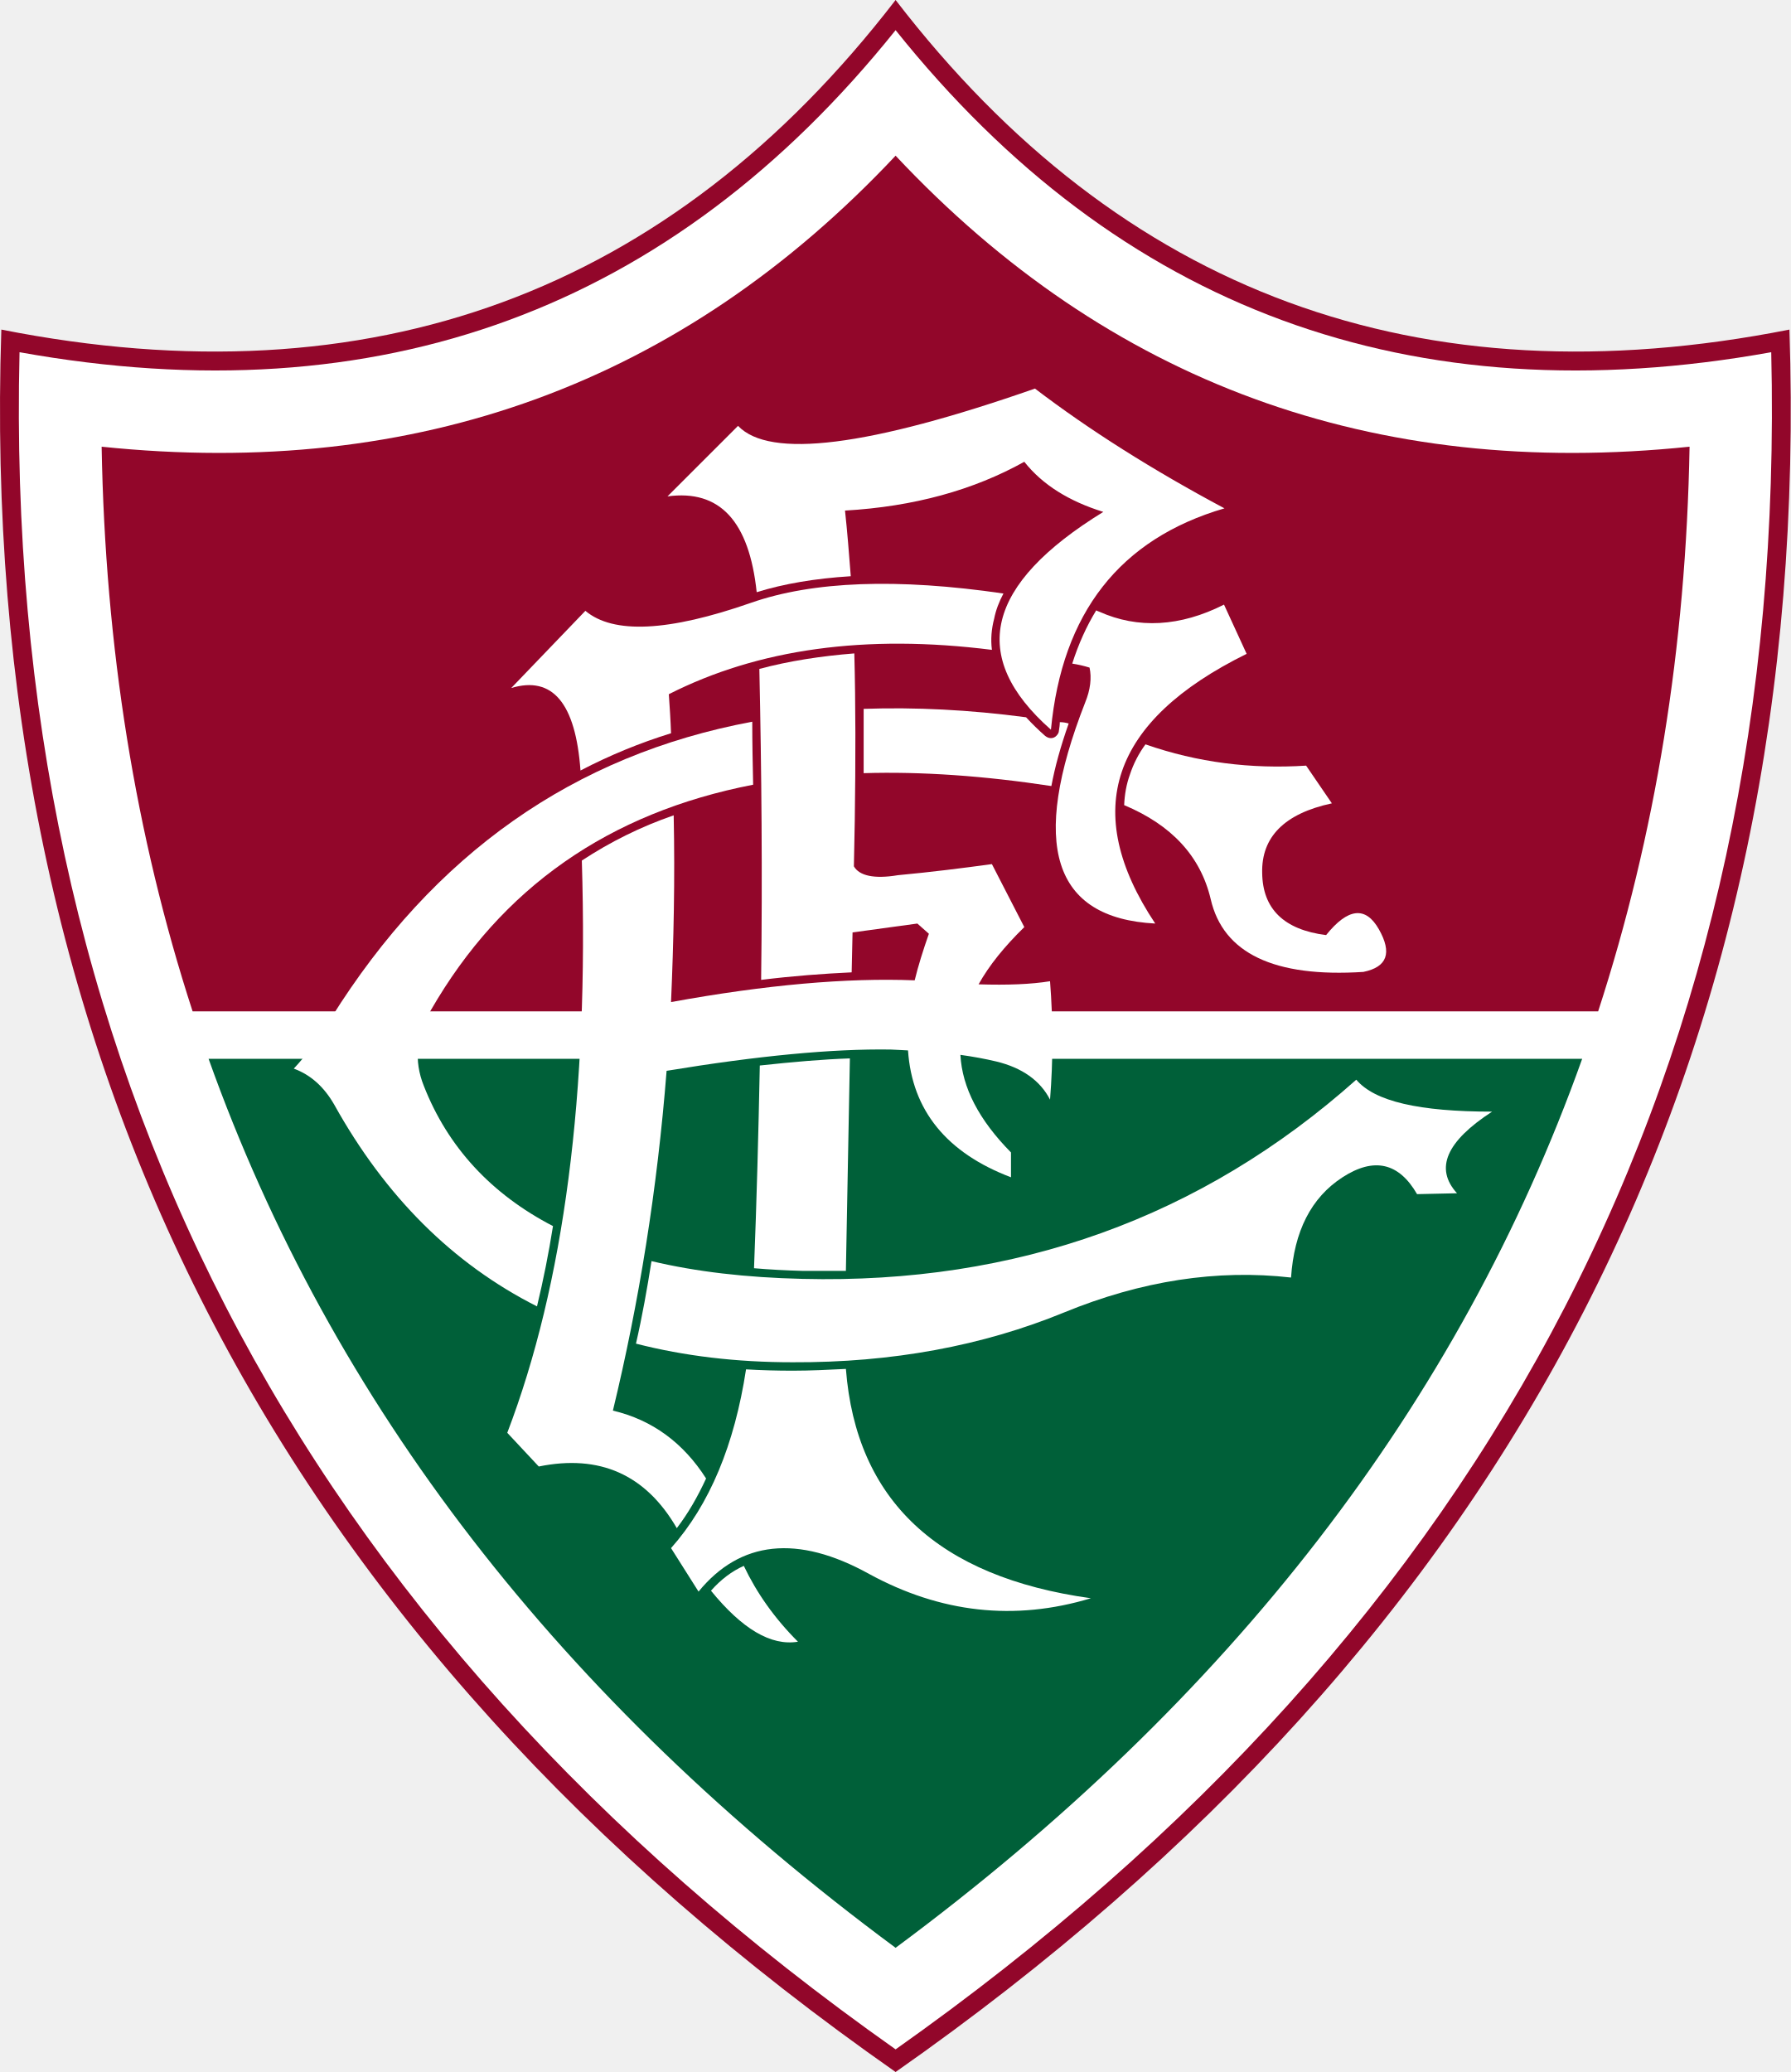
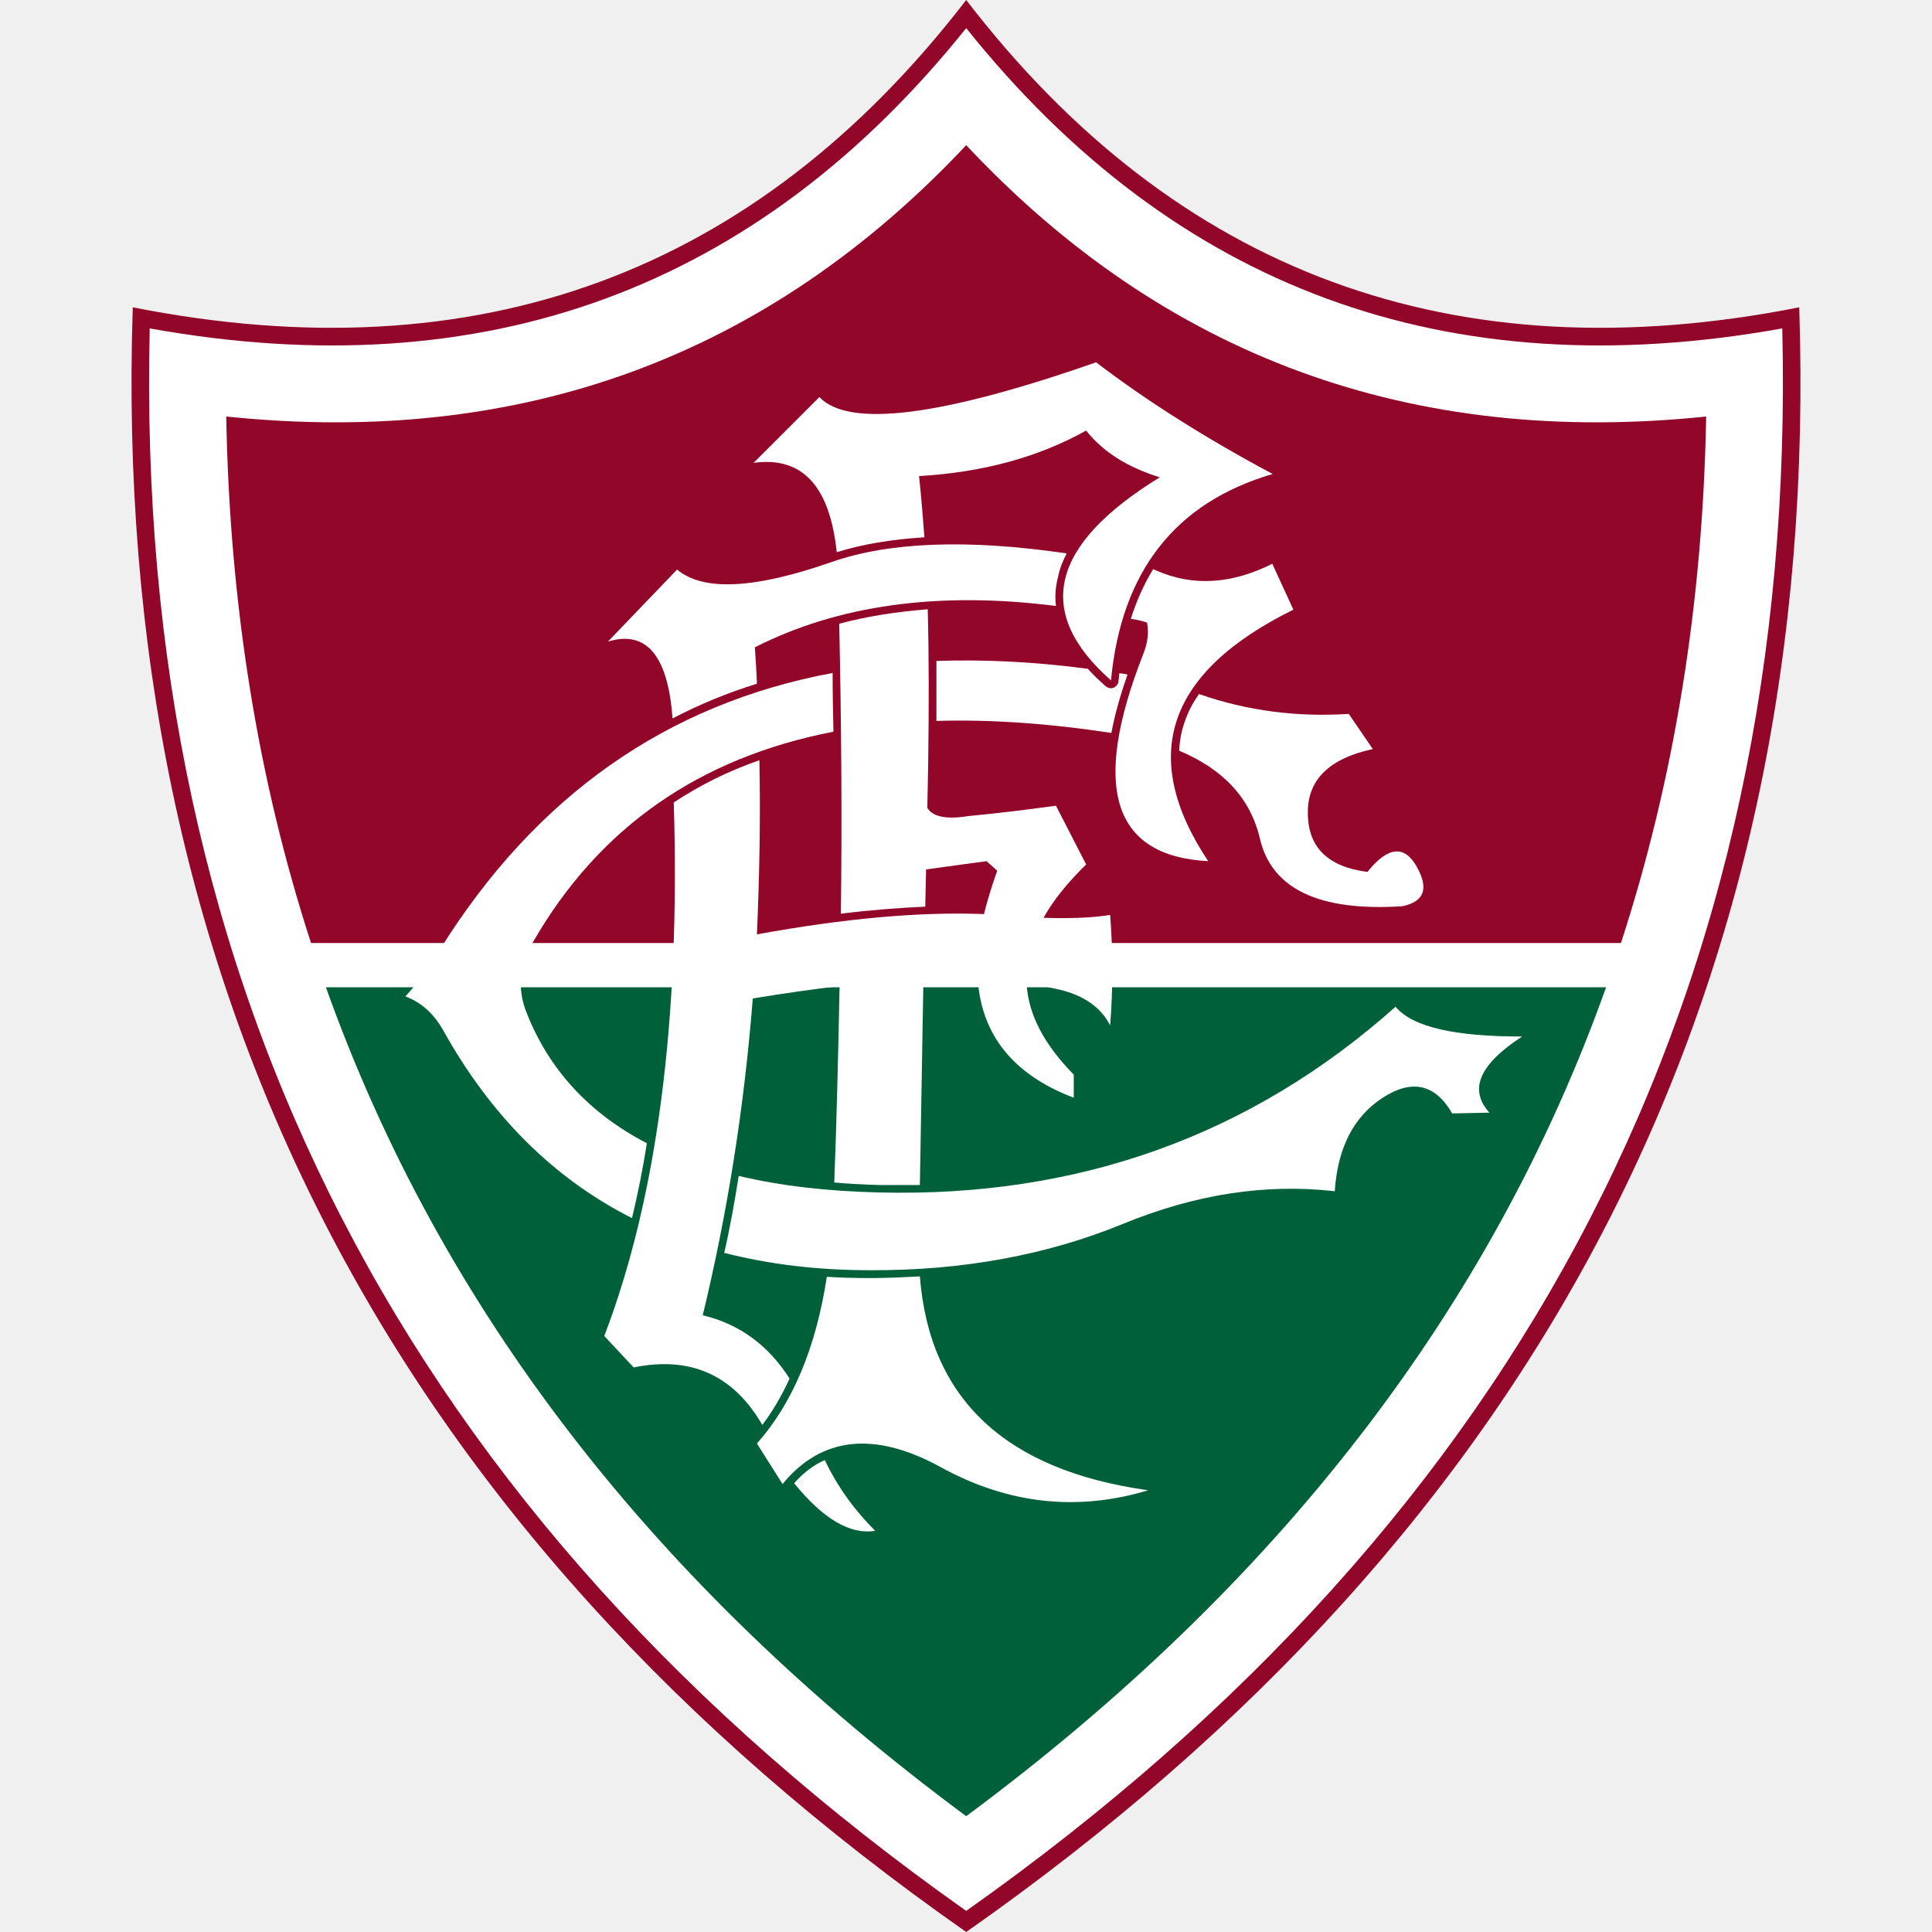
- <svg xmlns="http://www.w3.org/2000/svg" width="605" height="700" viewBox="0 0 605 700" fill="none">
-   <g clip-path="url(#clip0_34_118)">
-     <path d="M302.575 0C226.257 99.058 125.5 136.075 0.452 111.347C-7.647 357.272 93.112 553.438 302.573 700C511.888 553.438 612.641 357.272 604.549 111.347C479.499 136.075 378.744 99.058 302.575 0Z" fill="#92062A" />
-     <path d="M302.574 10.191C226.854 104.602 128.196 140.868 6.599 118.99C0.902 357.717 99.409 548.94 302.574 692.357C505.591 548.94 604.1 357.717 598.402 118.99C476.797 140.869 378.141 104.602 302.574 10.191Z" fill="white" />
-     <path d="M302.574 52.601C230.454 129.333 141.091 162.002 34.336 150.911C35.536 218.648 45.73 282.189 65.073 341.682H539.924C559.268 282.189 569.612 218.648 570.809 150.911C464.055 162.002 374.546 129.333 302.574 52.601Z" fill="#92062A" />
-     <path d="M350.256 357.717C308.569 349.477 262.989 349.477 213.812 357.717H70.473C112.004 474.158 189.369 574.271 302.574 658.04C415.629 574.27 492.991 474.158 534.527 357.717H350.256Z" fill="#006039" />
-     <path d="M371.394 206.657C371.033 206.539 370.683 206.389 370.349 206.208C367.047 211.606 364.348 217.596 362.249 224.191C364.198 224.49 366.147 224.94 368.097 225.538C368.85 228.988 368.395 233.032 366.601 237.378C347.855 285.333 355.652 310.213 390.29 312.009C364.945 273.946 375.289 243.523 421.17 220.895L413.526 204.261C398.683 211.754 384.441 212.503 371.394 206.657ZM253.696 203.661C225.803 213.402 207.214 214.302 197.767 206.361L172.726 232.435C186.671 228.24 194.468 237.531 196.116 260.309C205.91 255.195 216.149 250.982 226.707 247.723C226.553 243.227 226.257 238.879 225.957 234.531C256.095 219.248 292.377 214.15 335.111 219.546C334.661 215.951 334.959 212.503 335.862 209.057C336.459 206.059 337.51 203.362 339.005 200.513C303.173 195.269 274.684 196.319 253.696 203.661Z" fill="white" />
-     <path d="M249.346 143.867L225.507 167.697C243.2 165.296 253.093 176.087 255.645 200.066C264.789 197.217 275.433 195.418 287.43 194.669C286.829 186.879 286.23 179.384 285.482 172.491C308.721 171.141 328.812 165.597 346.057 156.007C352.201 163.798 361.198 169.344 372.744 172.94C333.011 197.369 327.016 221.793 355.055 246.519C358.802 207.107 378.29 182.08 413.679 171.738C389.239 158.701 367.945 145.214 349.657 131.278C293.428 150.911 259.991 155.107 249.346 143.867Z" fill="white" />
-     <path d="M353.104 248.619C350.846 246.636 348.693 244.534 346.655 242.324C327.467 239.776 309.174 238.878 291.781 239.48V261.206C311.272 260.609 332.56 262.108 355.202 265.554C356.402 259.111 358.352 252.068 361.051 244.424C360 244.125 359.102 243.974 358.051 243.974C358.051 244.872 357.899 245.922 357.753 246.819C357.753 247.569 357.303 248.169 356.855 248.618C356.621 248.857 356.341 249.047 356.032 249.176C355.723 249.305 355.391 249.371 355.057 249.368C354.302 249.37 353.702 249.069 353.104 248.619Z" fill="white" />
-     <path d="M288.48 292.679L288.781 277.243C289.079 256.712 289.079 237.829 288.629 220.746C277.384 221.644 266.59 223.291 256.543 225.991C257.294 260.609 257.593 295.676 257.143 331.043C267.937 329.692 278.286 328.943 287.731 328.496L288.03 315.008L309.922 312.01L313.82 315.459C311.871 321.002 310.223 326.248 309.022 331.192C286.081 330.294 258.79 332.692 226.705 338.537C227.602 317.857 228.052 297.027 227.602 275.446C216.357 279.34 206.162 284.436 196.568 290.731C198.966 369.41 190.569 433.85 171.379 484.053L182.024 495.441C202.567 491.246 218.158 498.138 228.654 516.27C232.55 511.18 235.702 505.632 238.549 499.489C230.904 487.499 220.41 479.705 207.065 476.56C215.91 439.992 222.059 401.778 225.206 361.765C256.095 356.667 281.282 354.274 300.923 354.575C303.024 354.718 304.821 354.718 306.77 354.87C308.122 375.103 319.816 389.49 341.558 397.73V389.339C330.761 378.401 325.063 367.46 324.466 356.37C328.813 356.969 332.861 357.718 336.61 358.615C345.305 360.715 351.449 365.056 354.751 371.503C355.801 358.322 355.801 344.98 354.751 331.493C348.307 332.543 340.357 332.844 330.609 332.543C334.206 326.099 339.307 319.805 346.055 313.211L335.109 291.93C325.214 293.281 314.568 294.626 303.321 295.676C295.227 297.027 290.28 295.825 288.48 292.679Z" fill="white" />
-     <path d="M287.129 357.57C277.985 357.868 267.788 358.767 256.695 359.968C256.24 382.745 255.645 405.523 254.743 428.452C259.991 428.905 265.538 429.204 271.086 429.35H285.78L287.129 357.57ZM254.445 265.106C254.295 258.061 254.146 250.868 254.146 243.824C193.869 255.063 146.491 288.484 111.855 343.93C107.807 350.825 103.456 356.52 99.258 361.018C104.956 363.113 109.453 367.158 112.901 373.155C130.147 404.175 152.937 426.958 181.423 441.345C183.583 432.378 185.385 423.328 186.823 414.218C165.984 403.426 151.286 387.543 143.192 366.862C139.743 358.324 140.643 349.778 145.589 341.236C169.43 299.874 205.715 274.546 254.445 265.106Z" fill="white" />
-     <path d="M220.107 426.057C218.61 435.498 216.96 444.788 214.859 453.934C231.205 458.124 248.747 460.224 267.79 460.224C301.375 460.375 331.961 454.681 359.4 443.438C385.644 432.65 411.28 428.754 436.171 431.602C437.221 416.014 442.918 404.625 453.565 397.73C464.207 390.839 472.606 392.787 478.75 403.425L492.245 403.13C484.598 394.732 488.648 385.594 504.094 375.553C479.501 375.553 464.356 372.105 458.213 364.76C405.884 411.368 343.36 433.849 271.09 432.052C252.045 431.602 235.25 429.652 220.107 426.057ZM285.782 462.471C279.785 462.769 273.787 463.072 267.79 463.072C262.392 463.072 257.143 462.922 252.045 462.622C248.148 488.101 239.749 508.329 226.707 523.013L236.001 537.704C250.097 520.47 269.438 518.37 293.576 531.711C317.719 544.895 342.758 547.743 368.549 539.949C316.816 532.756 289.23 506.829 285.782 462.471Z" fill="white" />
-     <path d="M251.293 529.011C247.247 530.808 243.496 533.656 240.2 537.404C250.698 550.293 260.442 556.135 269.587 554.635C261.642 546.694 255.645 538.157 251.293 529.011ZM449.964 271.398L441.266 258.661C422.675 259.859 404.533 257.612 386.992 251.468C384.716 254.566 382.945 258.005 381.744 261.656C380.543 264.954 379.946 268.4 379.791 271.998C395.835 278.741 405.583 289.232 409.03 303.769C413.23 322.052 430.474 330.294 460.607 328.348C468.707 326.697 470.353 321.904 465.858 313.961C461.358 306.016 455.362 306.766 448.015 315.909C433.772 314.11 426.573 307.066 426.423 294.927C426.123 282.791 433.917 274.847 449.964 271.398Z" fill="white" />
-   </g>
-   <defs>
-     <clipPath id="clip0_34_118">
-       <rect width="605" height="700" fill="white" />
-     </clipPath>
-   </defs>
+ <svg xmlns="http://www.w3.org/2000/svg" width="700" height="700" viewBox="0 0 700 700" fill="none">
+   <path d="M350.075 0C273.796 99.058 173.09 136.075 48.105 111.347C40.011 357.272 140.719 553.438 350.073 700C559.282 553.438 659.983 357.272 651.895 111.347C526.91 136.075 426.205 99.057 350.075 0Z" fill="#92062A" />
+   <path d="M350.075 10.191C274.393 104.602 175.785 140.869 54.25 118.99C48.555 357.717 147.012 548.94 350.075 692.357C552.988 548.94 651.447 357.717 645.752 118.99C524.209 140.869 425.603 104.602 350.075 10.191Z" fill="white" />
+   <path d="M350.075 52.601C277.991 129.333 188.673 162.002 81.973 150.911C83.172 218.648 93.361 282.189 112.694 341.682H587.304C606.638 282.189 616.976 218.648 618.174 150.911C511.473 162.002 422.01 129.333 350.075 52.601Z" fill="#92062A" />
+   <path d="M118.091 357.717C159.601 474.158 236.927 574.271 350.075 658.04C463.072 574.27 540.395 474.158 581.91 357.717H118.091Z" fill="#006039" />
+   <path d="M418.86 206.657C418.41 206.509 418.108 206.361 417.815 206.208C414.514 211.606 411.817 217.596 409.719 224.191C411.667 224.49 413.616 224.94 415.564 225.538C416.316 228.988 415.862 233.032 414.069 237.378C395.332 285.333 403.126 310.213 437.745 312.009C412.414 273.946 422.752 243.523 468.61 220.895L460.97 204.261C446.134 211.754 431.9 212.503 418.86 206.657Z" fill="white" />
+   <path d="M243.67 260.309C253.412 255.215 263.605 251.017 274.245 247.723C274.092 243.227 273.796 238.879 273.496 234.531C303.618 219.248 339.882 214.15 382.594 219.546C382.145 215.951 382.442 212.503 383.345 209.057C383.942 206.059 384.992 203.362 386.487 200.513C350.673 195.269 322.198 196.319 301.221 203.661C273.343 213.403 254.763 214.302 245.321 206.361L220.292 232.435C234.23 228.24 242.023 237.53 243.67 260.309Z" fill="white" />
+   <path d="M303.169 200.066C312.308 197.217 322.948 195.418 334.938 194.669C334.338 186.879 333.739 179.385 332.991 172.491C356.218 171.141 376.299 165.597 393.535 156.008C399.676 163.798 408.669 169.344 420.209 172.941C380.496 197.369 374.503 221.793 402.529 246.519C406.274 207.107 425.752 182.08 461.122 171.738C436.695 158.701 415.412 145.215 397.133 131.278C340.932 150.911 307.513 155.106 296.873 143.867L273.047 167.697C290.73 165.296 300.619 176.087 303.169 200.066Z" fill="white" />
+   <path d="M405.226 246.819C405.226 247.569 404.776 248.169 404.328 248.618C403.875 249.068 403.278 249.368 402.53 249.368C401.776 249.37 401.176 249.069 400.579 248.619C398.178 246.519 396.081 244.424 394.133 242.324C374.955 239.776 356.671 238.878 339.287 239.48V261.207C358.768 260.609 380.045 262.108 402.676 265.554C403.873 259.111 405.826 252.067 408.521 244.424C407.471 244.125 406.573 243.974 405.523 243.974C405.523 244.872 405.371 245.922 405.226 246.819Z" fill="white" />
+   <path d="M286.082 499.489C278.441 487.499 267.952 479.705 254.614 476.56C263.454 439.992 269.6 401.778 272.746 361.765C283.985 359.909 294.459 358.417 304.195 357.277C303.744 379.797 303.154 405.908 302.268 428.452C307.513 428.905 313.057 429.204 318.602 429.35H333.289L334.576 354.778C339.463 354.58 344.085 354.509 348.425 354.575C350.525 354.718 352.32 354.718 354.268 354.87C355.619 375.103 367.307 389.49 389.039 397.73V389.339C378.247 378.401 372.552 367.46 371.955 356.37C376.298 356.97 380.347 357.717 384.093 358.615C392.784 360.715 398.924 365.056 402.225 371.503C403.274 358.322 403.274 344.98 402.225 331.493C395.784 332.543 387.838 332.844 378.095 332.543C381.69 326.099 386.788 319.805 393.533 313.211L382.593 291.93C372.703 293.281 362.062 294.626 350.821 295.676C342.731 297.027 337.787 295.825 335.988 292.679L336.289 277.243C336.586 256.712 336.586 237.829 336.137 220.746C324.897 221.644 314.109 223.291 304.067 225.991C304.817 260.609 305.116 295.676 304.667 331.043C315.455 329.692 325.798 328.943 335.239 328.496L335.538 315.008L357.418 312.01L361.314 315.459C359.366 321.002 357.719 326.248 356.519 331.192C333.59 330.294 306.312 332.692 274.244 338.537C275.14 317.857 275.59 297.027 275.14 275.446C263.901 279.34 253.711 284.436 244.122 290.731C246.518 369.41 238.127 433.849 218.946 484.053L229.585 495.441C250.118 491.246 265.701 498.138 276.192 516.27C280.086 511.18 283.236 505.632 286.082 499.489Z" fill="white" />
+   <path d="M234.382 414.218C213.553 403.426 198.863 387.543 190.773 366.862C187.325 358.324 188.225 349.778 193.169 341.236C216.998 299.874 253.264 274.546 301.97 265.106C301.819 258.061 301.67 250.868 301.67 243.824C241.425 255.063 194.07 288.484 159.452 343.93C155.406 350.825 151.057 356.52 146.862 361.018C152.557 363.113 157.051 367.158 160.497 373.155C177.735 404.175 200.513 426.958 228.985 441.345C231.085 432.652 232.884 423.658 234.382 414.218Z" fill="white" />
+   <path d="M551.492 375.553C526.911 375.553 511.774 372.105 505.634 364.76C453.332 411.369 390.839 433.849 318.607 432.052C299.57 431.602 282.785 429.652 267.649 426.057C266.153 435.498 264.504 444.788 262.404 453.934C278.742 458.124 296.275 460.224 315.308 460.224C348.876 460.374 379.446 454.681 406.871 443.438C433.102 432.65 458.725 428.754 483.603 431.602C484.653 416.013 490.347 404.625 500.989 397.73C511.625 390.839 520.02 392.787 526.16 403.425L539.649 403.13C532.006 394.732 536.054 385.594 551.492 375.553Z" fill="white" />
+   <path d="M333.291 462.471C327.296 462.769 321.302 463.072 315.308 463.072C309.914 463.072 304.667 462.921 299.57 462.622C295.676 488.1 287.281 508.329 274.246 523.013L283.536 537.704C297.624 520.47 316.955 518.37 341.081 531.711C365.212 544.895 390.238 547.743 416.016 539.949C364.309 532.756 336.737 506.829 333.291 462.471Z" fill="white" />
+   <path d="M287.732 537.404C298.224 550.293 307.964 556.135 317.104 554.635C309.163 546.694 303.169 538.157 298.82 529.011C294.775 530.808 291.026 533.656 287.732 537.404Z" fill="white" />
+   <path d="M429.204 261.656C428.004 264.954 427.407 268.4 427.252 271.998C443.288 278.741 453.031 289.232 456.476 303.768C460.674 322.052 477.91 330.294 508.027 328.348C516.123 326.697 517.768 321.904 513.275 313.961C508.777 306.016 502.785 306.766 495.441 315.909C481.205 314.11 474.011 307.066 473.86 294.927C473.561 282.791 481.351 274.847 497.389 271.398L488.696 258.661C470.115 259.859 451.981 257.612 434.45 251.468C432.052 254.762 430.402 258.061 429.204 261.656Z" fill="white" />
</svg>
